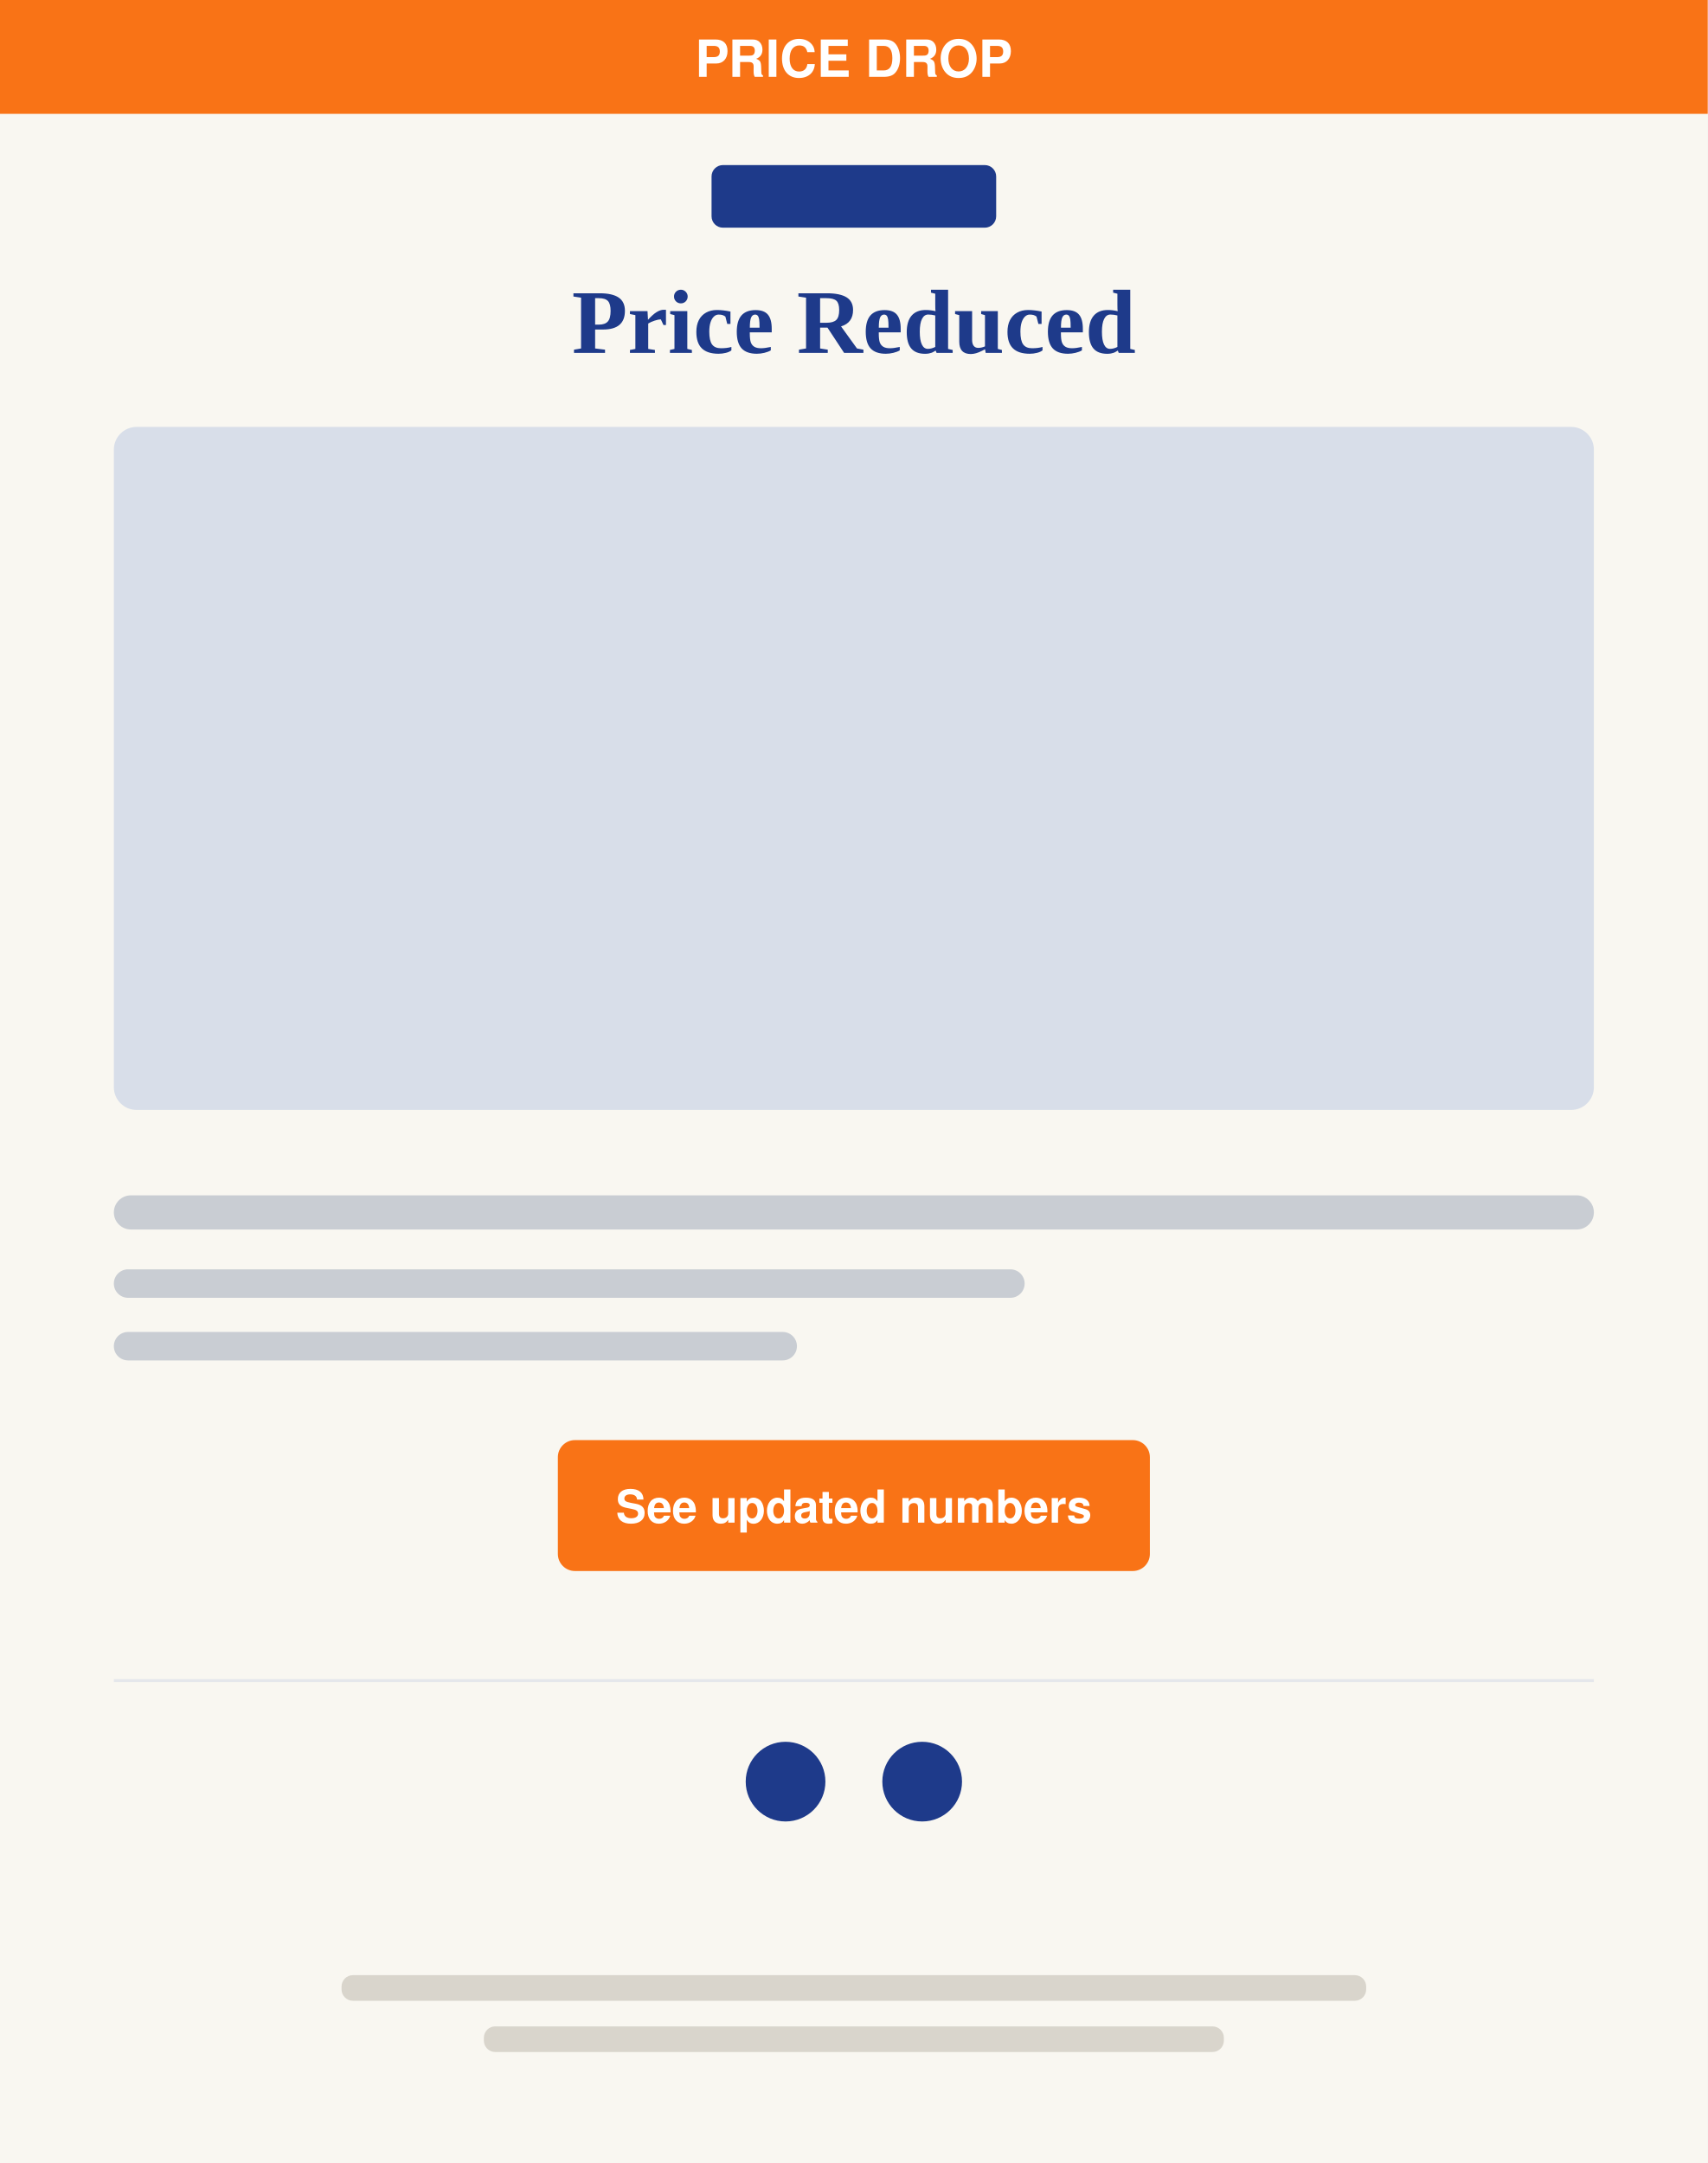
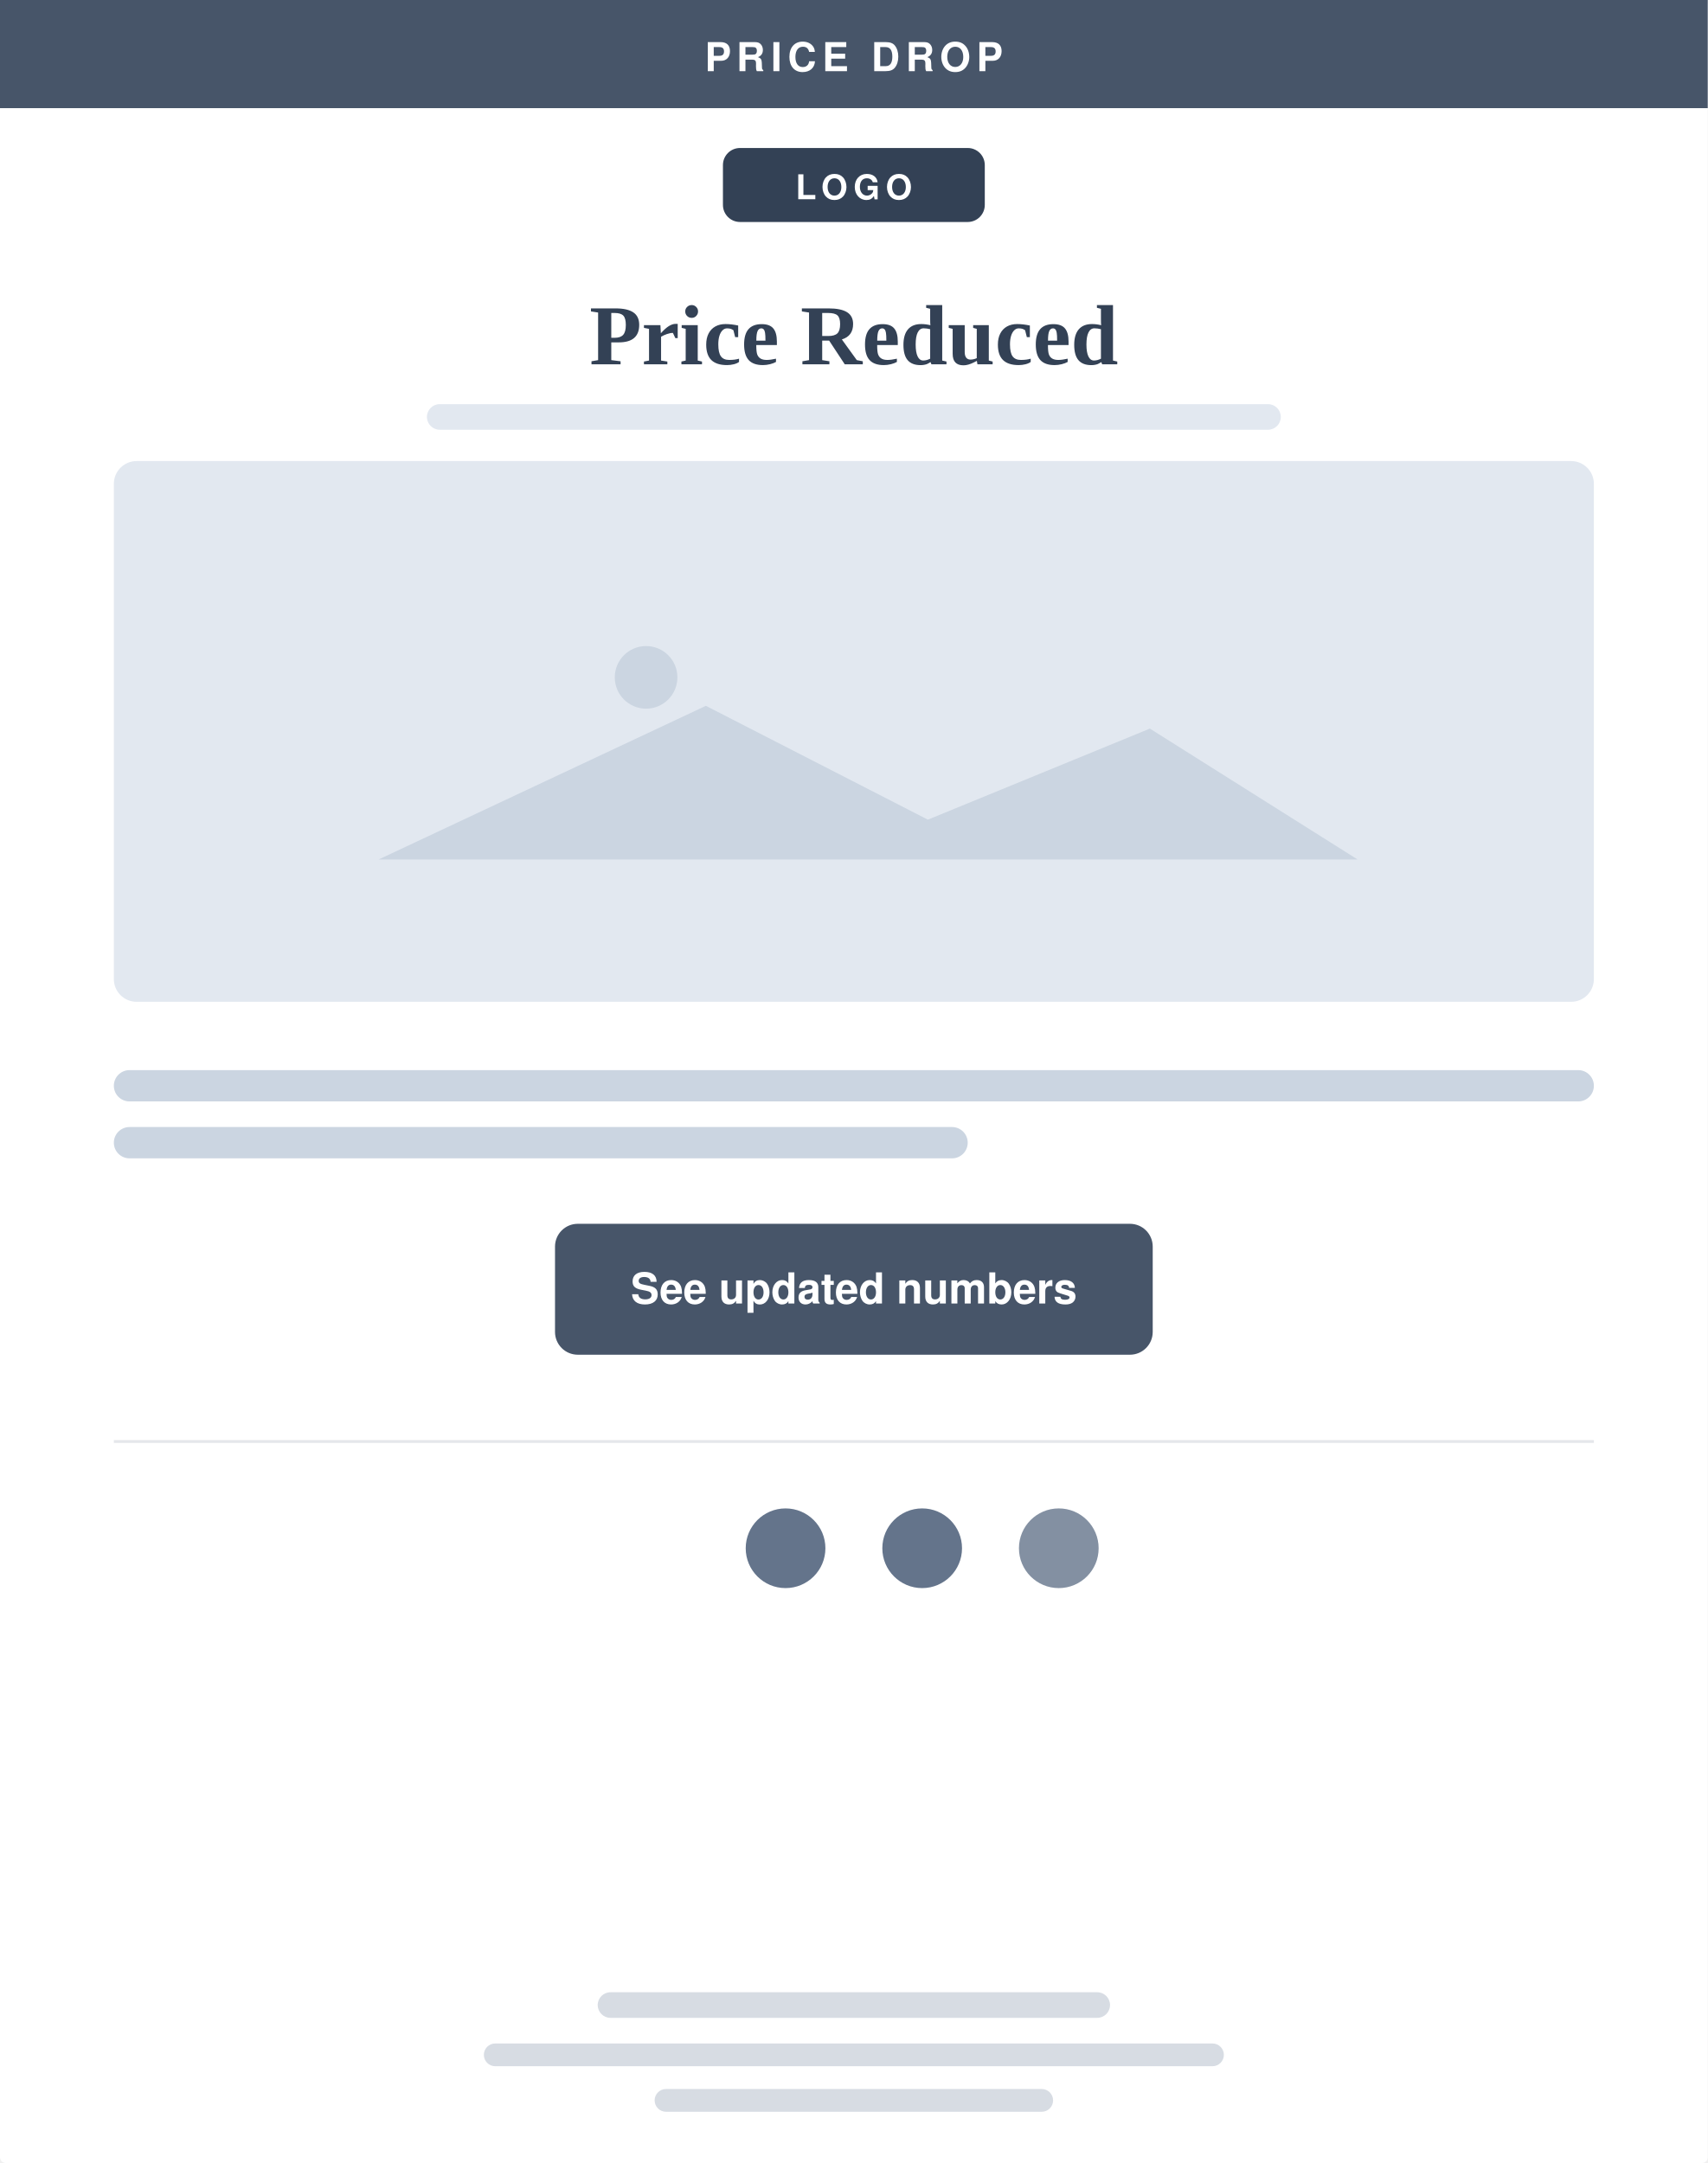
- <svg xmlns="http://www.w3.org/2000/svg" viewBox="0 0 600 760" font-family="Georgia, 'Times New Roman', serif">
-   <rect width="600" height="760" fill="#F9F7F1" />
-   <rect x="0" y="0" width="600" height="40" fill="#F97316" />
-   <text x="300" y="27" text-anchor="middle" font-size="18" font-weight="700" fill="#fff" font-family="Helvetica, Arial, sans-serif">PRICE DROP</text>
-   <rect x="250" y="58" width="100" height="22" rx="4" fill="#1E3A8A" />
-   <text x="300" y="124" text-anchor="middle" font-size="32" font-weight="700" fill="#1E3A8A">Price Reduced</text>
-   <rect x="40" y="150" width="520" height="240" rx="8" fill="#D8DEE9" />
-   <rect x="40" y="420" width="520" height="12" rx="6" fill="#C9CDD3" />
-   <rect x="40" y="446" width="320" height="10" rx="5" fill="#C9CDD3" />
-   <rect x="40" y="468" width="240" height="10" rx="5" fill="#C9CDD3" />
-   <rect x="196" y="506" width="208" height="46" rx="6" fill="#F97316" />
-   <text x="300" y="535" text-anchor="middle" font-size="16" font-weight="700" fill="#fff" font-family="Helvetica, Arial, sans-serif">See updated numbers</text>
-   <rect x="40" y="590" width="520" height="1" fill="#E5E7EB" />
-   <circle cx="276" cy="626" r="14" fill="#1E3A8A" />
-   <circle cx="324" cy="626" r="14" fill="#1E3A8A" />
-   <rect x="120" y="694" width="360" height="9" rx="4" fill="#D9D5CC" />
-   <rect x="170" y="712" width="260" height="9" rx="4" fill="#D9D5CC" />
+ <svg xmlns="http://www.w3.org/2000/svg" viewBox="0 0 600 760">
+   <rect width="600" height="760" rx="2" fill="#FFFFFF" />
+   <rect x="0" y="0" width="600" height="38" fill="#475569" />
+   <text x="300" y="25" text-anchor="middle" font-size="14" font-weight="700" fill="#fff" font-family="Helvetica, Arial, sans-serif" letter-spacing="2">PRICE DROP</text>
+   <rect x="254" y="52" width="92" height="26" rx="6" fill="#334155" />
+   <text x="300" y="70" text-anchor="middle" font-size="12" font-weight="700" fill="#fff" font-family="Helvetica, Arial, sans-serif" letter-spacing="2">LOGO</text>
+   <text x="300" y="128" text-anchor="middle" font-size="30" font-weight="700" fill="#334155" font-family="Georgia, 'Times New Roman', serif">Price Reduced</text>
+   <rect x="150" y="142" width="300" height="9" rx="4.5" fill="#E2E8F0" />
+   <rect x="40" y="162" width="520" height="190" rx="8" fill="#E2E8F0" />
+   <circle cx="227" cy="238" r="11" fill="#CBD5E1" />
+   <polygon points="133,302 248,248 326,288 404,256 477,302" fill="#CBD5E1" />
+   <rect x="40" y="376" width="520" height="11" rx="5.5" fill="#CBD5E1" />
+   <rect x="40" y="396" width="300" height="11" rx="5.5" fill="#CBD5E1" />
+   <rect x="195" y="430" width="210" height="46" rx="8" fill="#475569" />
+   <text x="300" y="458" text-anchor="middle" font-size="15" font-weight="700" fill="#fff" font-family="Helvetica, Arial, sans-serif">See updated numbers</text>
+   <rect x="40" y="506" width="520" height="1" fill="#E5E7EB" />
+   <circle cx="276" cy="544" r="14" fill="#64748B" />
+   <circle cx="324" cy="544" r="14" fill="#64748B" />
+   <circle cx="372" cy="544" r="14" fill="#64748B" opacity="0.8" />
+   <rect x="210" y="700" width="180" height="9" rx="4.5" fill="#D7DCE3" />
+   <rect x="170" y="718" width="260" height="8" rx="4" fill="#D7DCE3" />
+   <rect x="230" y="734" width="140" height="8" rx="4" fill="#D7DCE3" />
</svg>
